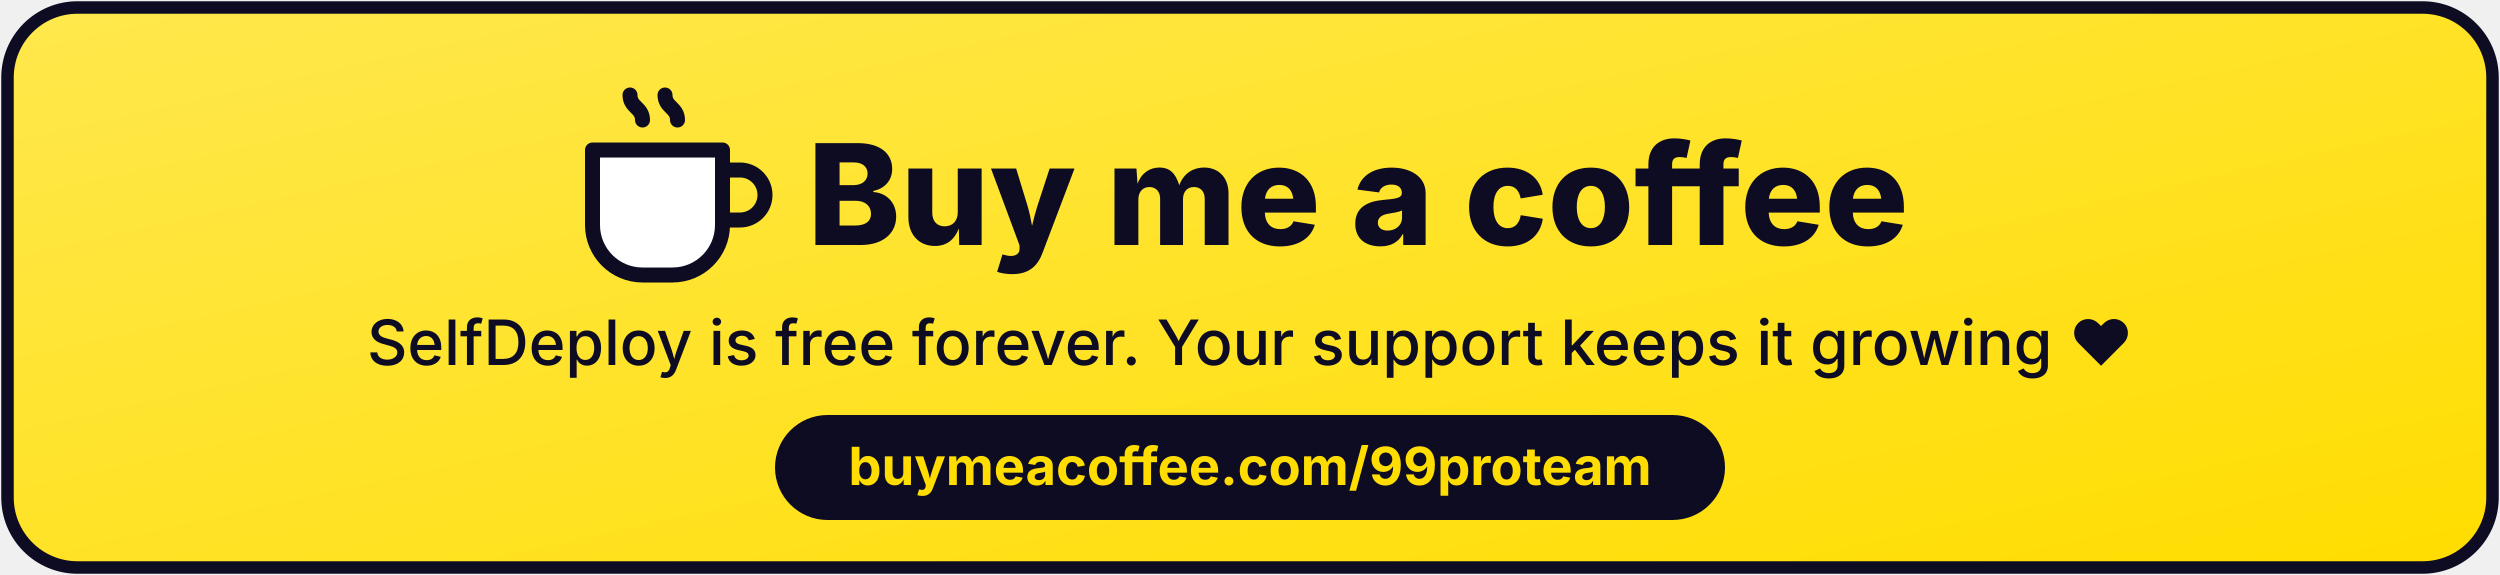
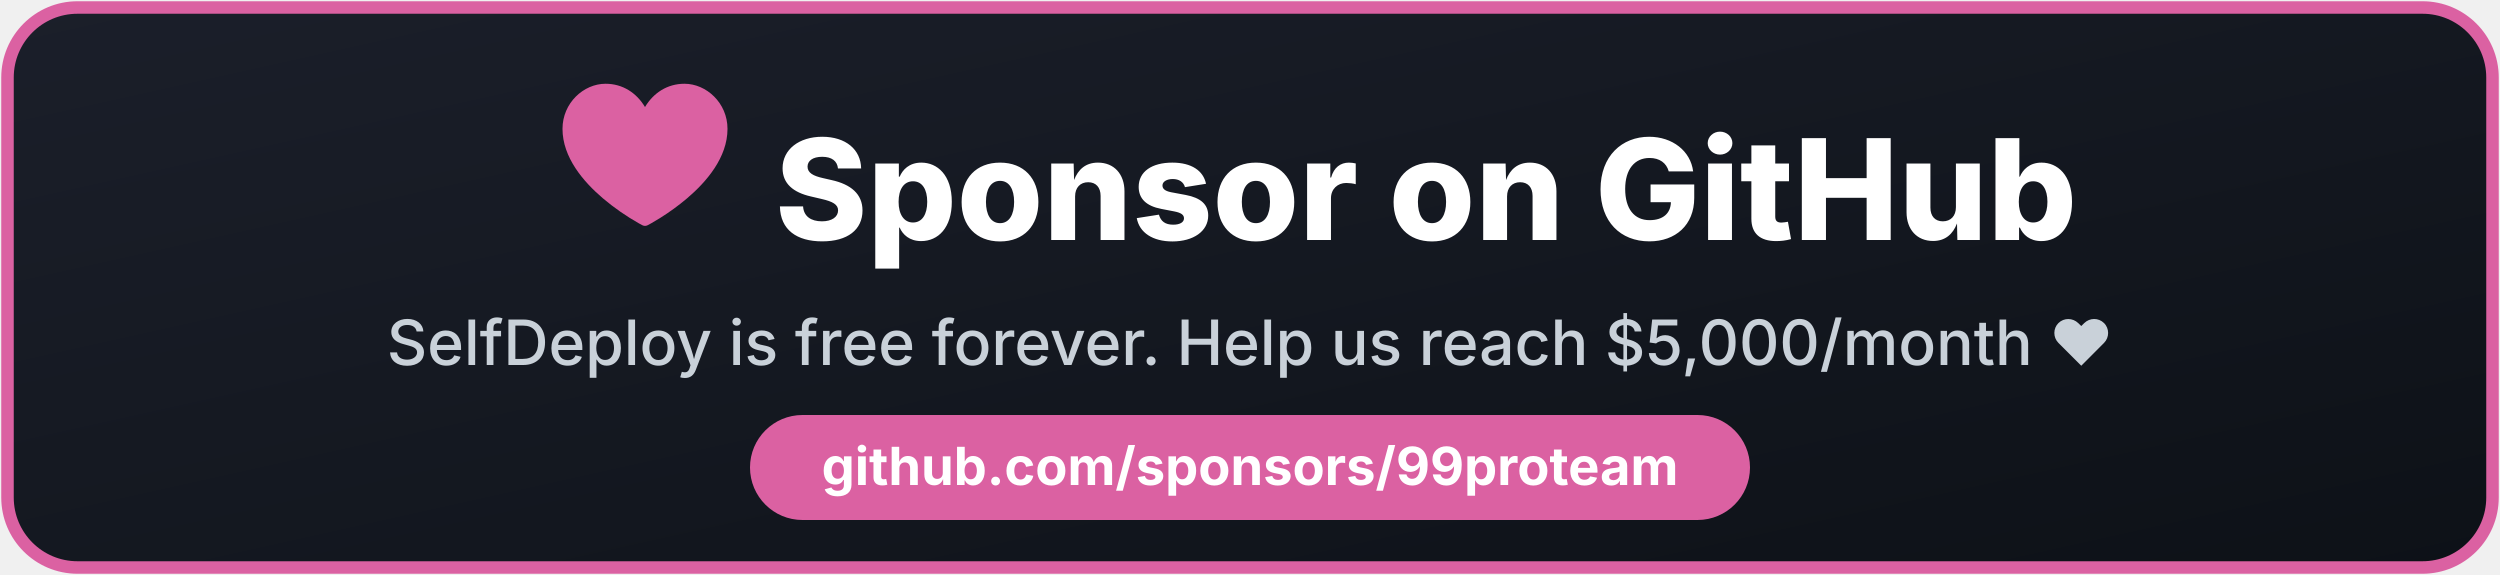
- <svg xmlns="http://www.w3.org/2000/svg" width="1000" height="230" viewBox="0 0 1000 230" role="img" aria-label="Buy me a coffee – SelfDeploy is free forever. Support it at buymeacoffee.com/99proteam">
+ <svg xmlns="http://www.w3.org/2000/svg" width="1000" height="230" viewBox="0 0 1000 230" role="img" aria-label="Sponsor SelfDeploy on GitHub Sponsors – help us reach $5,000 a month at github.com/sponsors/99proteam">
  <defs>
    <linearGradient id="bg" x1="0" y1="0" x2="1" y2="1">
-       <stop offset="0" stop-color="#FFE84D" />
-       <stop offset="1" stop-color="#FFDD00" />
+       <stop offset="0" stop-color="#1b1f2a" />
+       <stop offset="1" stop-color="#0d1117" />
    </linearGradient>
  </defs>
-   <rect x="3" y="3" width="994" height="224" rx="28" fill="url(#bg)" stroke="#0d0c22" stroke-width="5" />
-   <g transform="translate(233 34)" fill="none" stroke="#0d0c22" stroke-width="6" stroke-linecap="round" stroke-linejoin="round">
-     <path d="M4 26h52v30a20 20 0 0 1-20 20H24A20 20 0 0 1 4 56V26z" fill="#ffffff" />
-     <path d="M56 34h7a10 10 0 0 1 0 20h-7" />
-     <path d="M19 4c0 5 5 5 5 10M33 4c0 5 5 5 5 10" />
-   </g>
-   <text x="323" y="98" textLength="440" lengthAdjust="spacingAndGlyphs" font-family="Inter, Segoe UI, Helvetica, Arial, sans-serif" font-size="56" font-weight="800" fill="#0d0c22">Buy me a coffee</text>
-   <text x="500" y="146" text-anchor="middle" font-family="Inter, Segoe UI, Helvetica, Arial, sans-serif" font-size="25" font-weight="500" fill="#0d0c22">SelfDeploy is free forever. Your support keeps it growing ❤</text>
-   <rect x="310" y="166" width="380" height="42" rx="21" fill="#0d0c22" />
-   <text x="500" y="194" text-anchor="middle" font-family="Inter, Segoe UI, Helvetica, Arial, sans-serif" font-size="21" font-weight="700" fill="#FFDD00">buymeacoffee.com/99proteam</text>
+   <rect x="3" y="3" width="994" height="224" rx="28" fill="url(#bg)" stroke="#db61a2" stroke-width="5" />
+   <path transform="translate(222 26) scale(3)" d="M14 20.408c-.492.308-.903.546-1.192.709-.153.086-.308.17-.463.252h-.002a.75.75 0 0 1-.686 0 16.709 16.709 0 0 1-.465-.252 31.147 31.147 0 0 1-4.803-3.34C3.8 15.572 1 12.331 1 8.513 1 5.052 3.829 2.5 6.736 2.5 9.03 2.5 10.881 3.726 12 5.605 13.12 3.726 14.97 2.5 17.264 2.5 20.17 2.5 23 5.052 23 8.514c0 3.818-2.801 7.06-5.389 9.262A31.146 31.146 0 0 1 14 20.408Z" fill="#db61a2" />
+   <text x="310" y="96" textLength="470" lengthAdjust="spacingAndGlyphs" font-family="Inter, Segoe UI, Helvetica, Arial, sans-serif" font-size="56" font-weight="800" fill="#ffffff">Sponsor on GitHub</text>
+   <text x="500" y="146" text-anchor="middle" font-family="Inter, Segoe UI, Helvetica, Arial, sans-serif" font-size="25" font-weight="500" fill="#c9d1d9">SelfDeploy is free forever. Help us reach $5,000/month ❤</text>
+   <rect x="300" y="166" width="400" height="42" rx="21" fill="#db61a2" />
+   <text x="500" y="194" text-anchor="middle" font-family="Inter, Segoe UI, Helvetica, Arial, sans-serif" font-size="21" font-weight="700" fill="#ffffff">github.com/sponsors/99proteam</text>
</svg>
